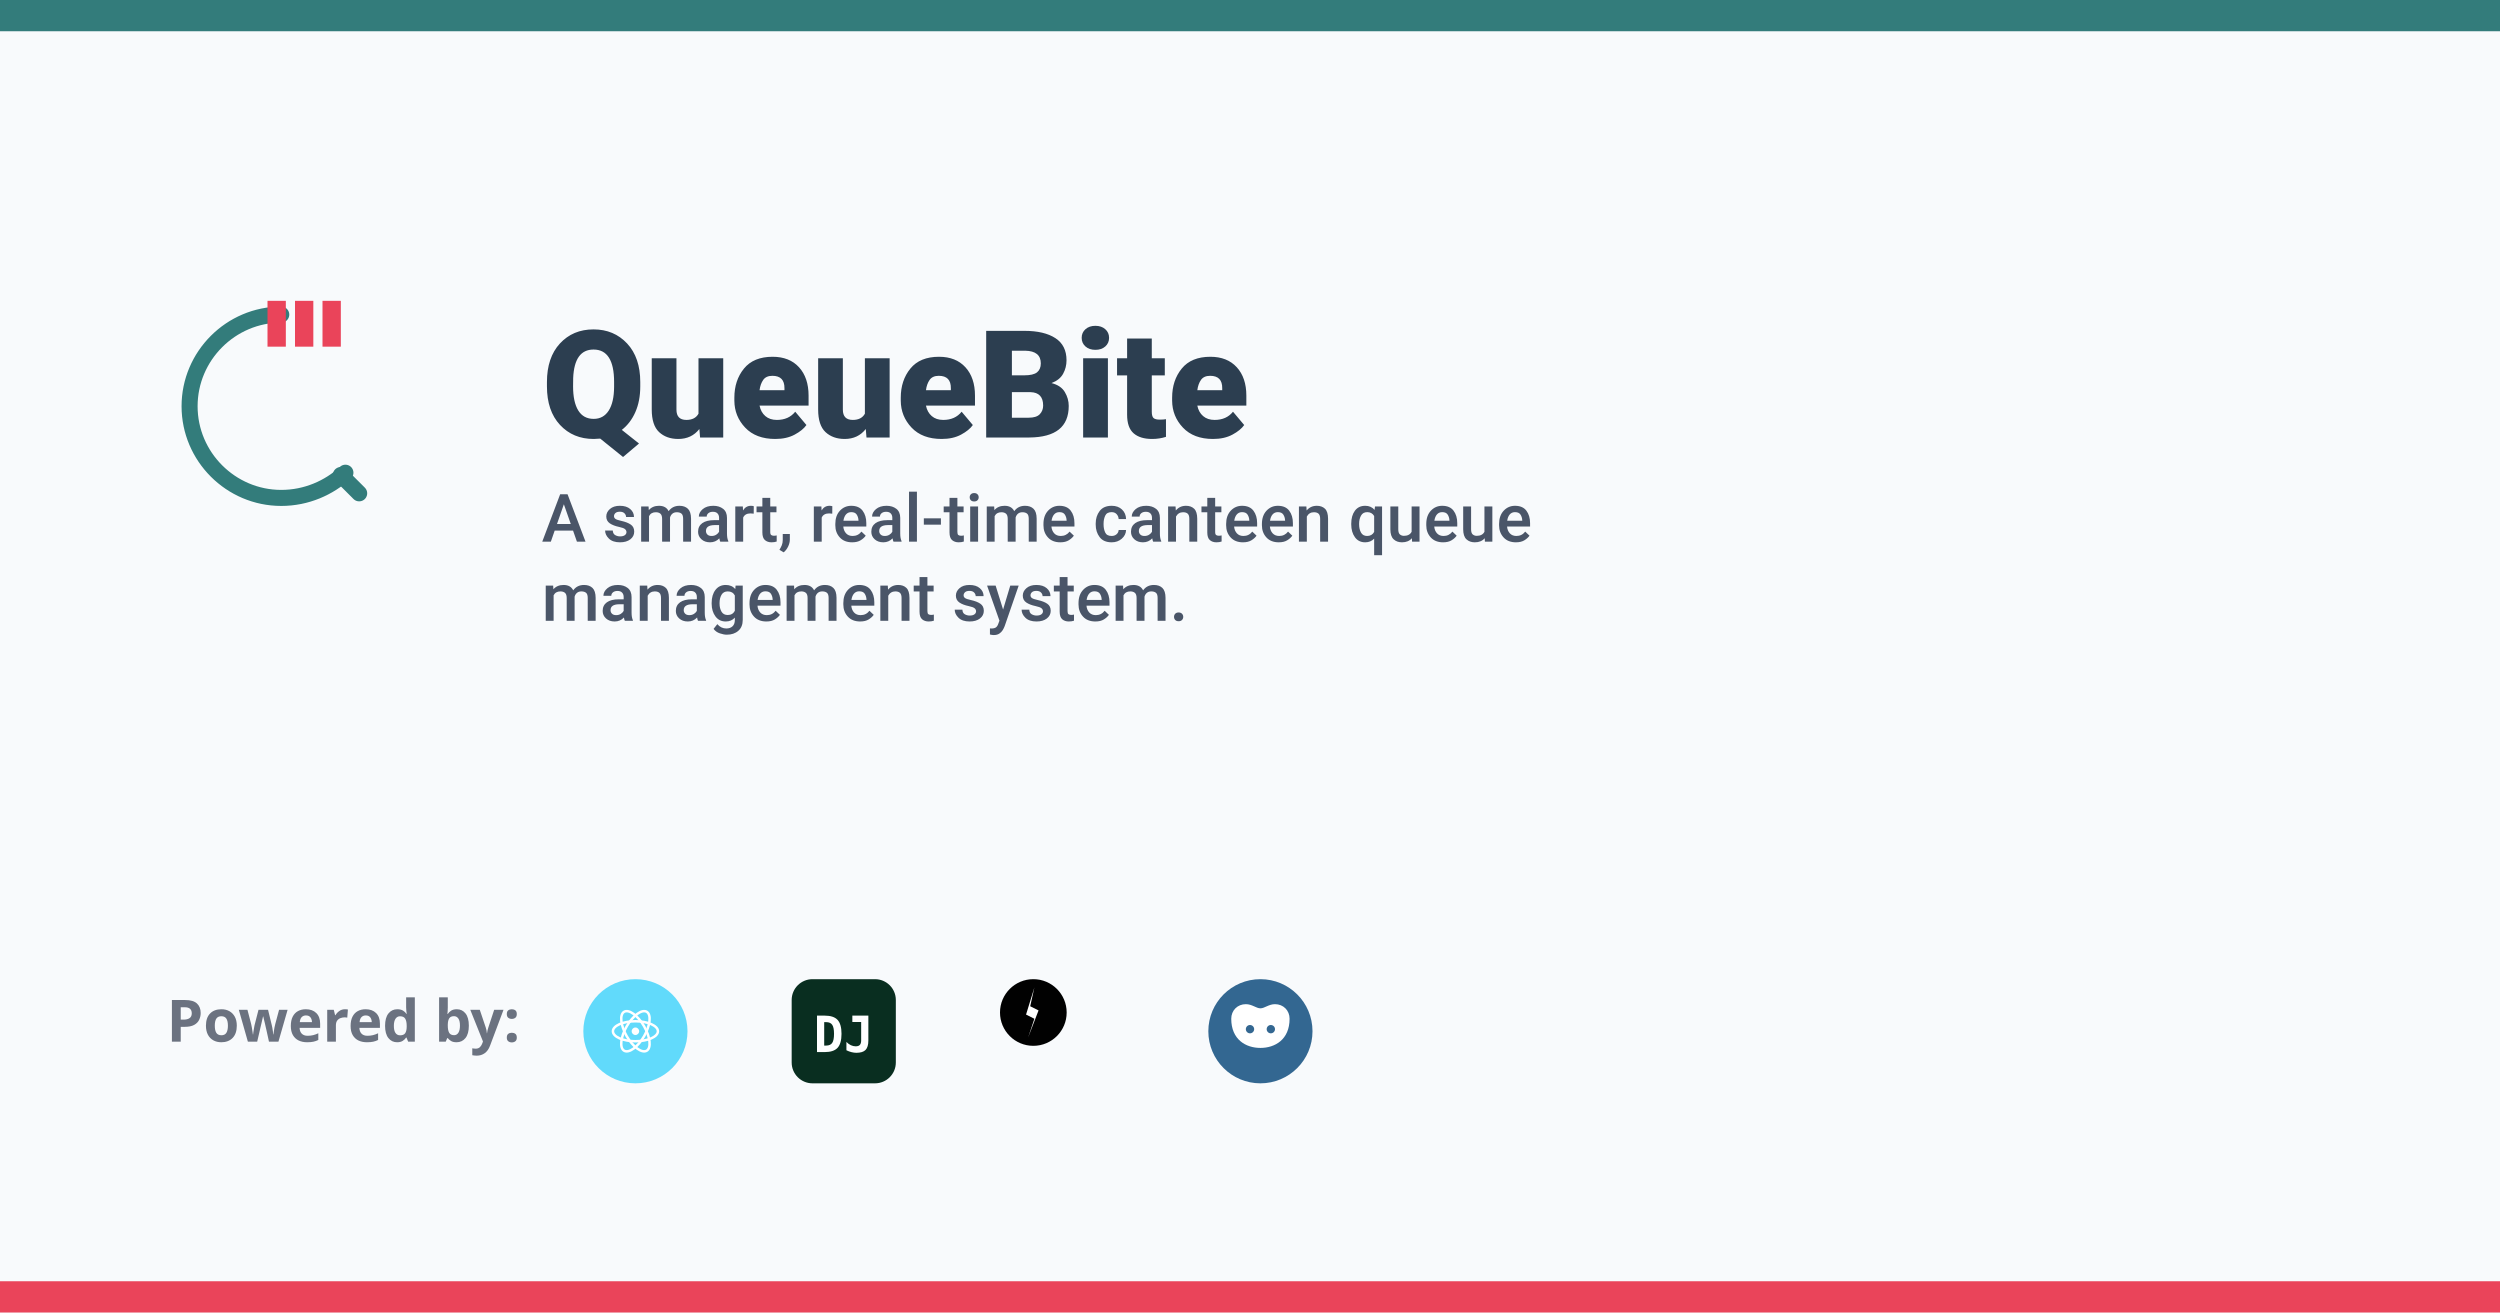
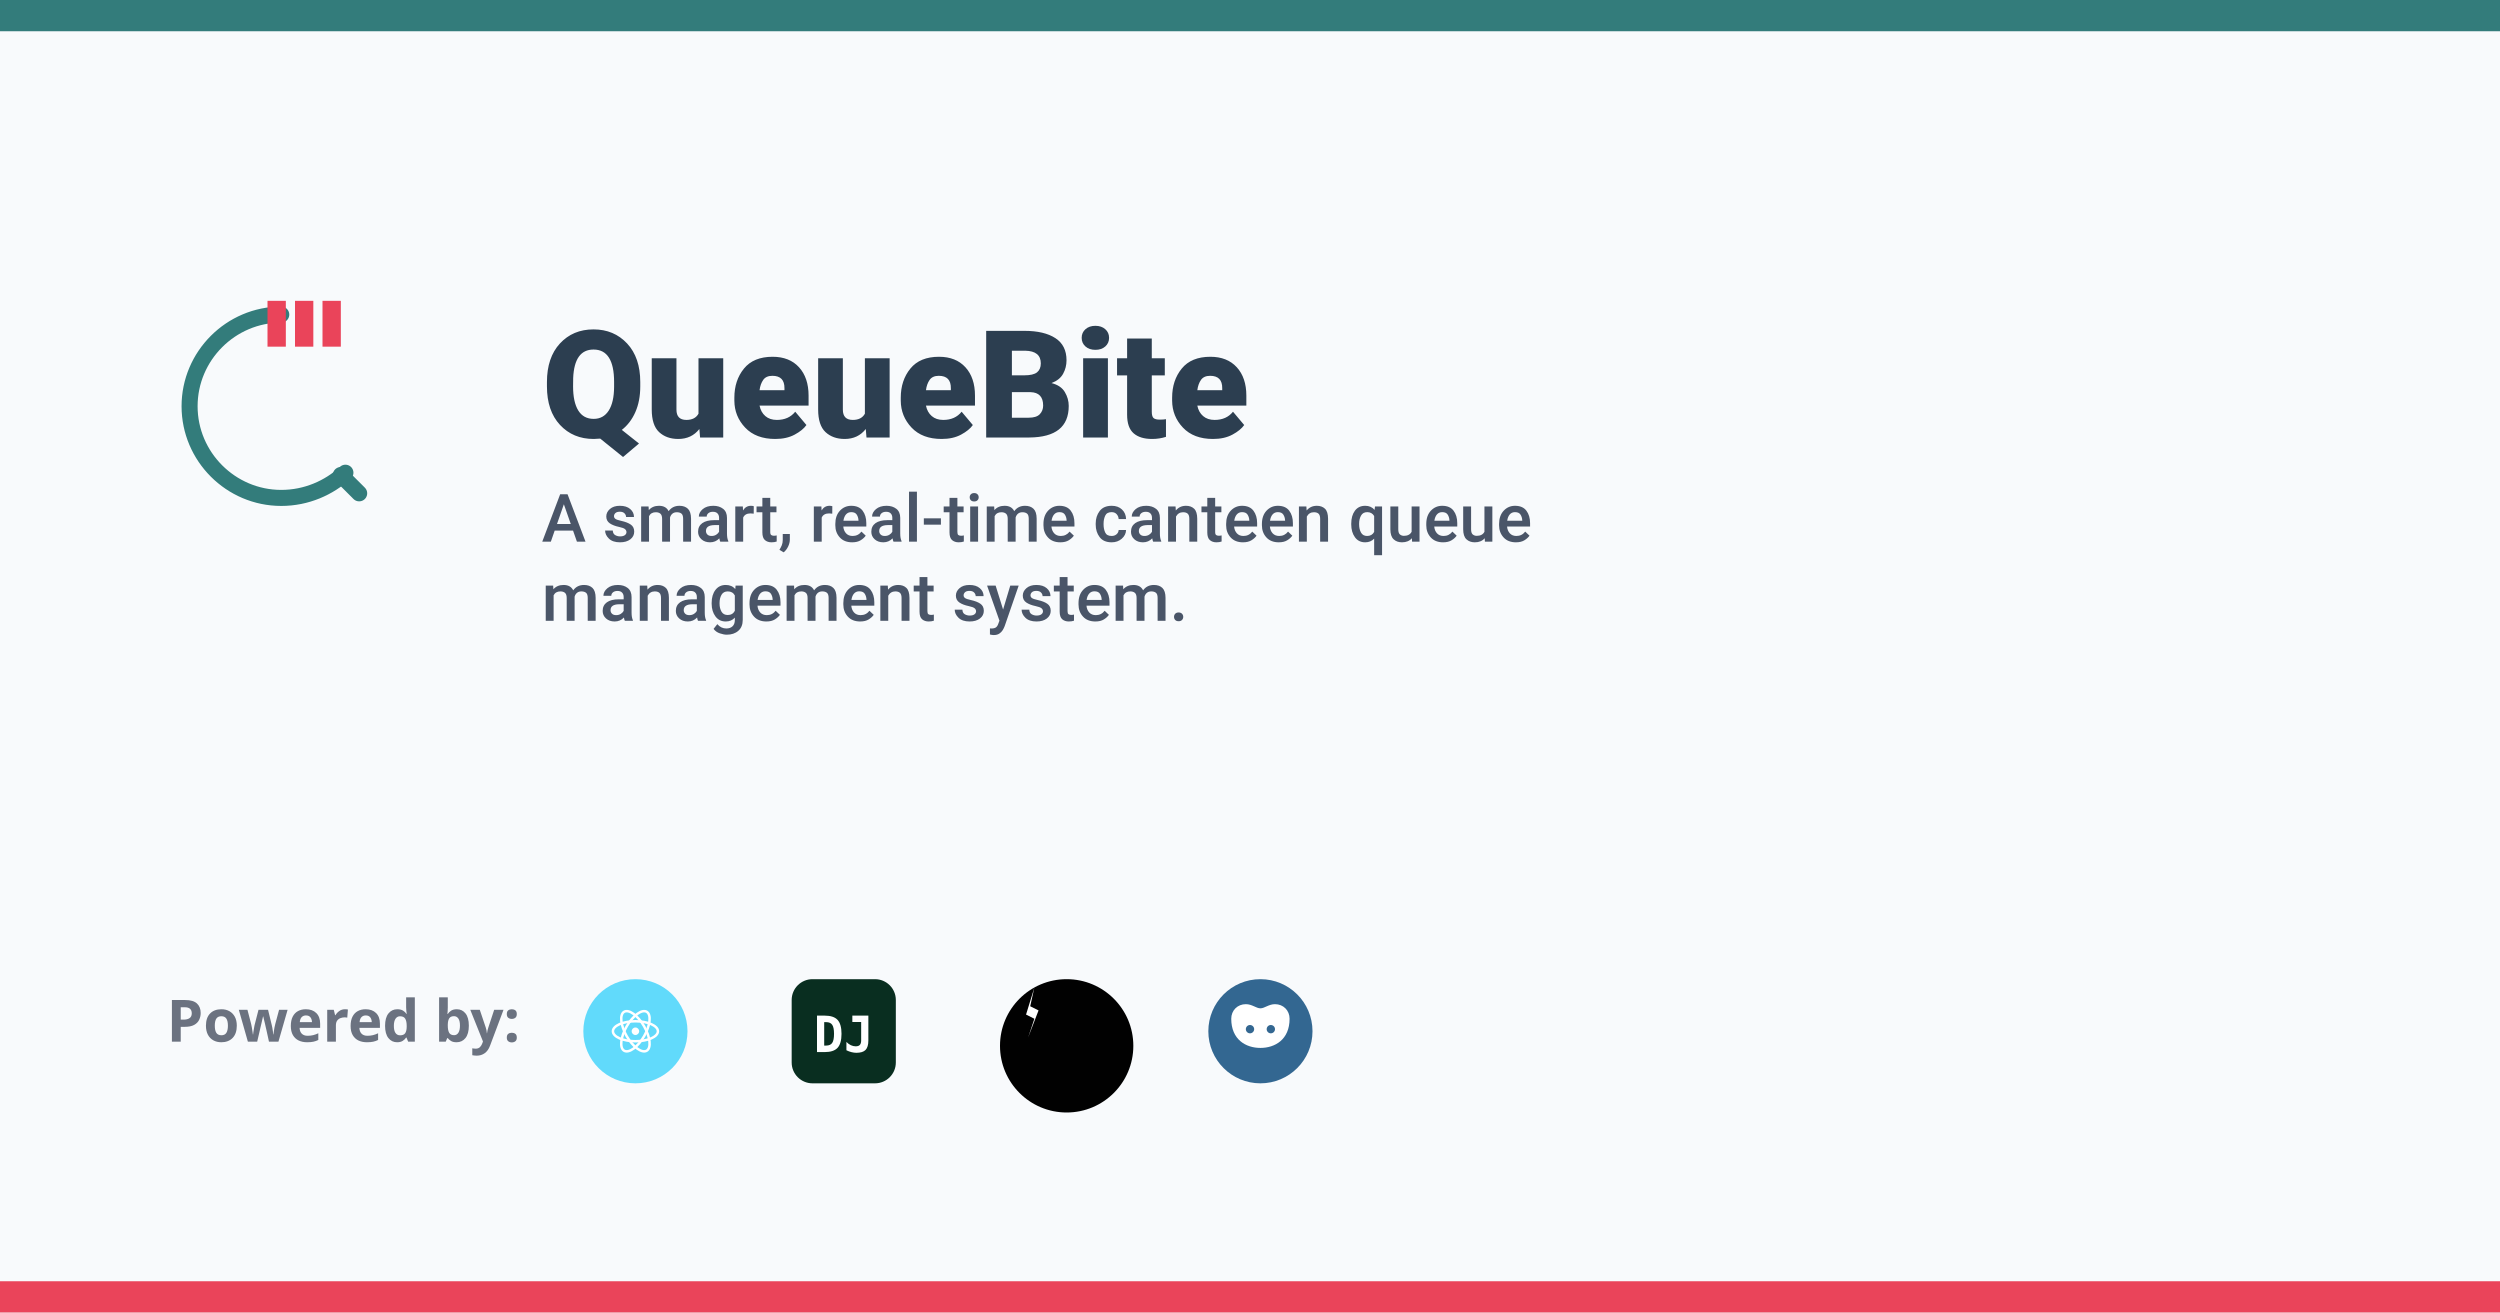
<svg xmlns="http://www.w3.org/2000/svg" width="1200" height="630" viewBox="0 0 1200 630" fill="none" role="img" aria-label="QueueBite Banner">
  <style>
        .title {
            font-family: -apple-system, BlinkMacSystemFont, 'Segoe UI', Roboto, Helvetica, Arial, sans-serif;
            font-size: 72px;
            font-weight: 800;
            fill: #2c3e50;
        }
        .tagline {
            font-family: -apple-system, BlinkMacSystemFont, 'Segoe UI', Roboto, Helvetica, Arial, sans-serif;
            font-size: 32px;
            font-weight: 500;
            fill: #4a5568;
        }
    </style>
  <rect width="1200" height="630" fill="#f8fafc" />
  <rect x="0" y="0" width="1200" height="15" fill="#337c7b" />
  <rect x="0" y="615" width="1200" height="15" fill="#ea445a" />
  <g transform="translate(80, 140)">
    <g transform="scale(2.2)">
      <path d="M25 5C14 5 5 14 5 25C5 36 14 45 25 45C30.5 45 35.4 42.8 39 39.5" stroke="#337c7b" stroke-width="3.5" stroke-linecap="round" fill="none" />
      <path d="M38 40L42 44" stroke="#337c7b" stroke-width="3.5" stroke-linecap="round" fill="none" />
      <rect x="22" y="2" width="4" height="10" fill="#ea445a" />
      <rect x="28" y="2" width="4" height="10" fill="#ea445a" />
      <rect x="34" y="2" width="4" height="10" fill="#ea445a" />
    </g>
    <text x="180" y="70" class="title">QueueBite</text>
    <text x="180" y="120" class="tagline">
      <tspan x="180" dy="0">A smart, real-time canteen queue</tspan>
      <tspan x="180" dy="38">management system.</tspan>
    </text>
  </g>
  <g transform="translate(80, 470)">
    <text x="0" y="30" font-family="sans-serif" font-size="28" font-weight="600" fill="#6b7280">Powered by:</text>
    <g transform="translate(200, 0)">
      <circle cx="25" cy="25" r="25" fill="#61DAFB" />
      <g transform="translate(25, 25) scale(0.6)">
        <ellipse rx="18" ry="8" stroke="white" stroke-width="2" fill="none" />
        <ellipse rx="18" ry="8" transform="rotate(60)" stroke="white" stroke-width="2" fill="none" />
        <ellipse rx="18" ry="8" transform="rotate(120)" stroke="white" stroke-width="2" fill="none" />
        <circle r="3" fill="white" />
      </g>
    </g>
    <g transform="translate(300, 0)">
      <rect width="50" height="50" rx="10" fill="#092E20" />
      <text x="25" y="35" font-family="monospace" font-size="24" fill="white" text-anchor="middle" font-weight="bold">DJ</text>
    </g>
    <g transform="translate(400, 0)">
-       <circle cx="16" cy="16" r="16" fill="#010101" />
+       <circle cx="32" cy="32" r="32" fill="#010101" />
      <path d="M16.5 4L14.5 13L18.5 15L13.5 28L16.5 19L12.5 17L16.5 4Z" fill="white" />
    </g>
    <g transform="translate(500, 0)">
      <circle cx="25" cy="25" r="25" fill="#336791" />
      <path d="M32 12c-3 0-5 2-7 2s-4-2-7-2c-4 0-7 3-7 7 0 10 7 14 14 14s14-4 14-14c0-4-3-7-7-7z" fill="white" />
      <circle cx="20" cy="24" r="2" fill="#336791" />
      <circle cx="30" cy="24" r="2" fill="#336791" />
    </g>
  </g>
</svg>
